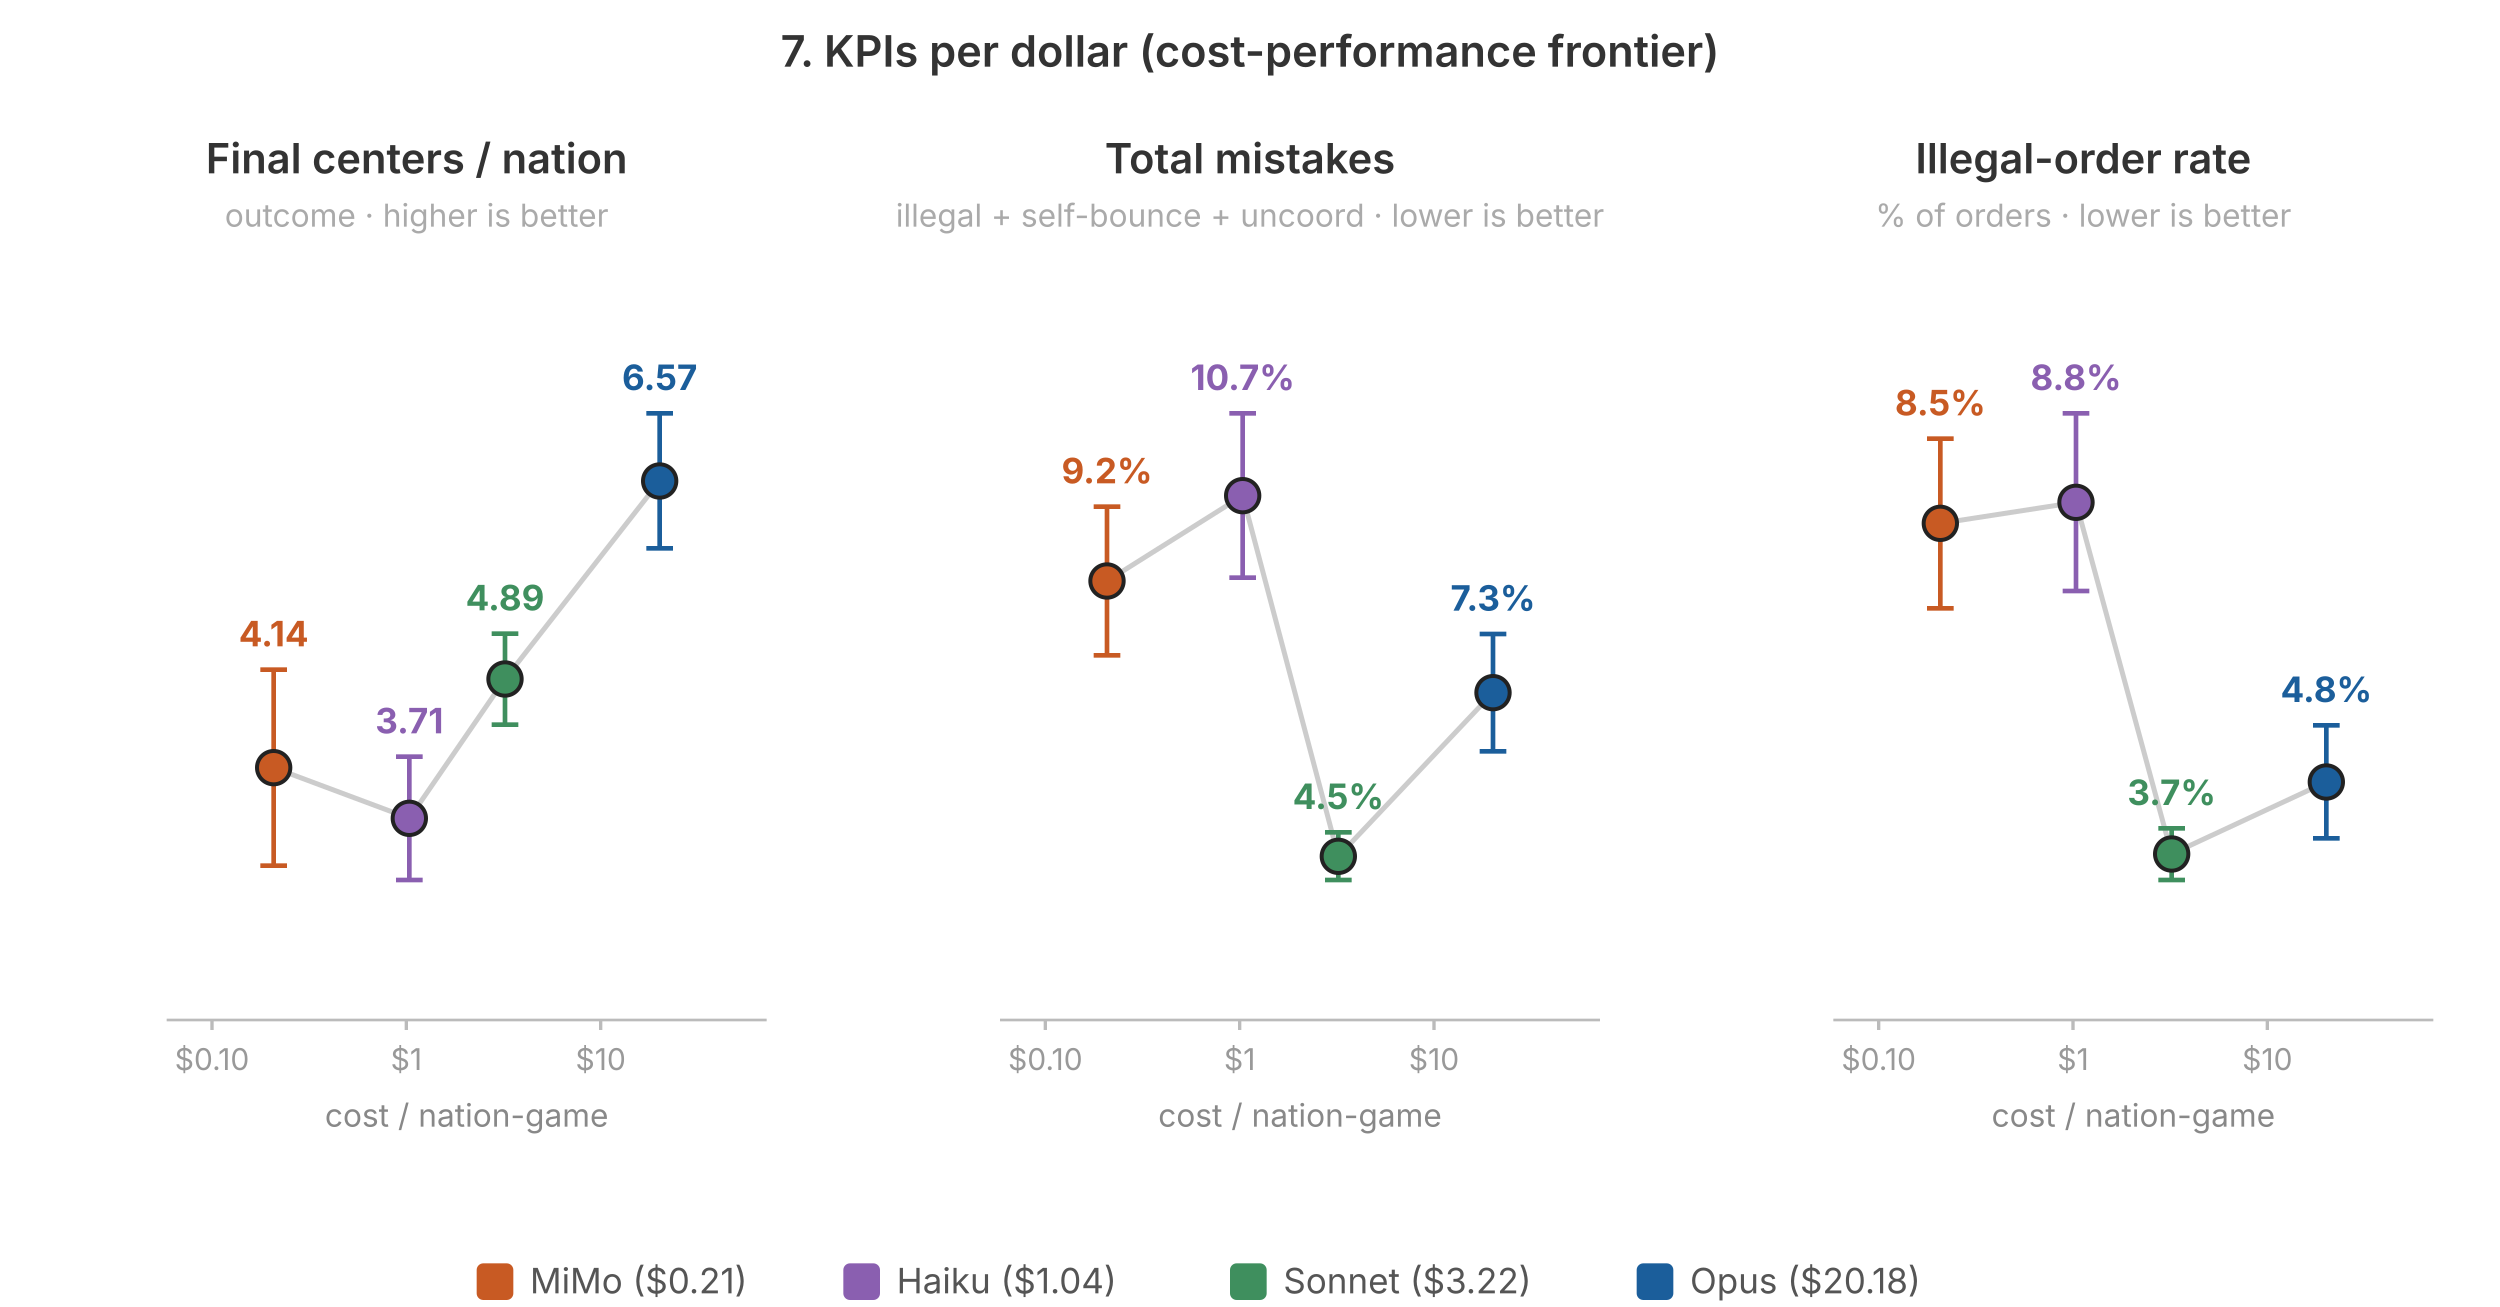
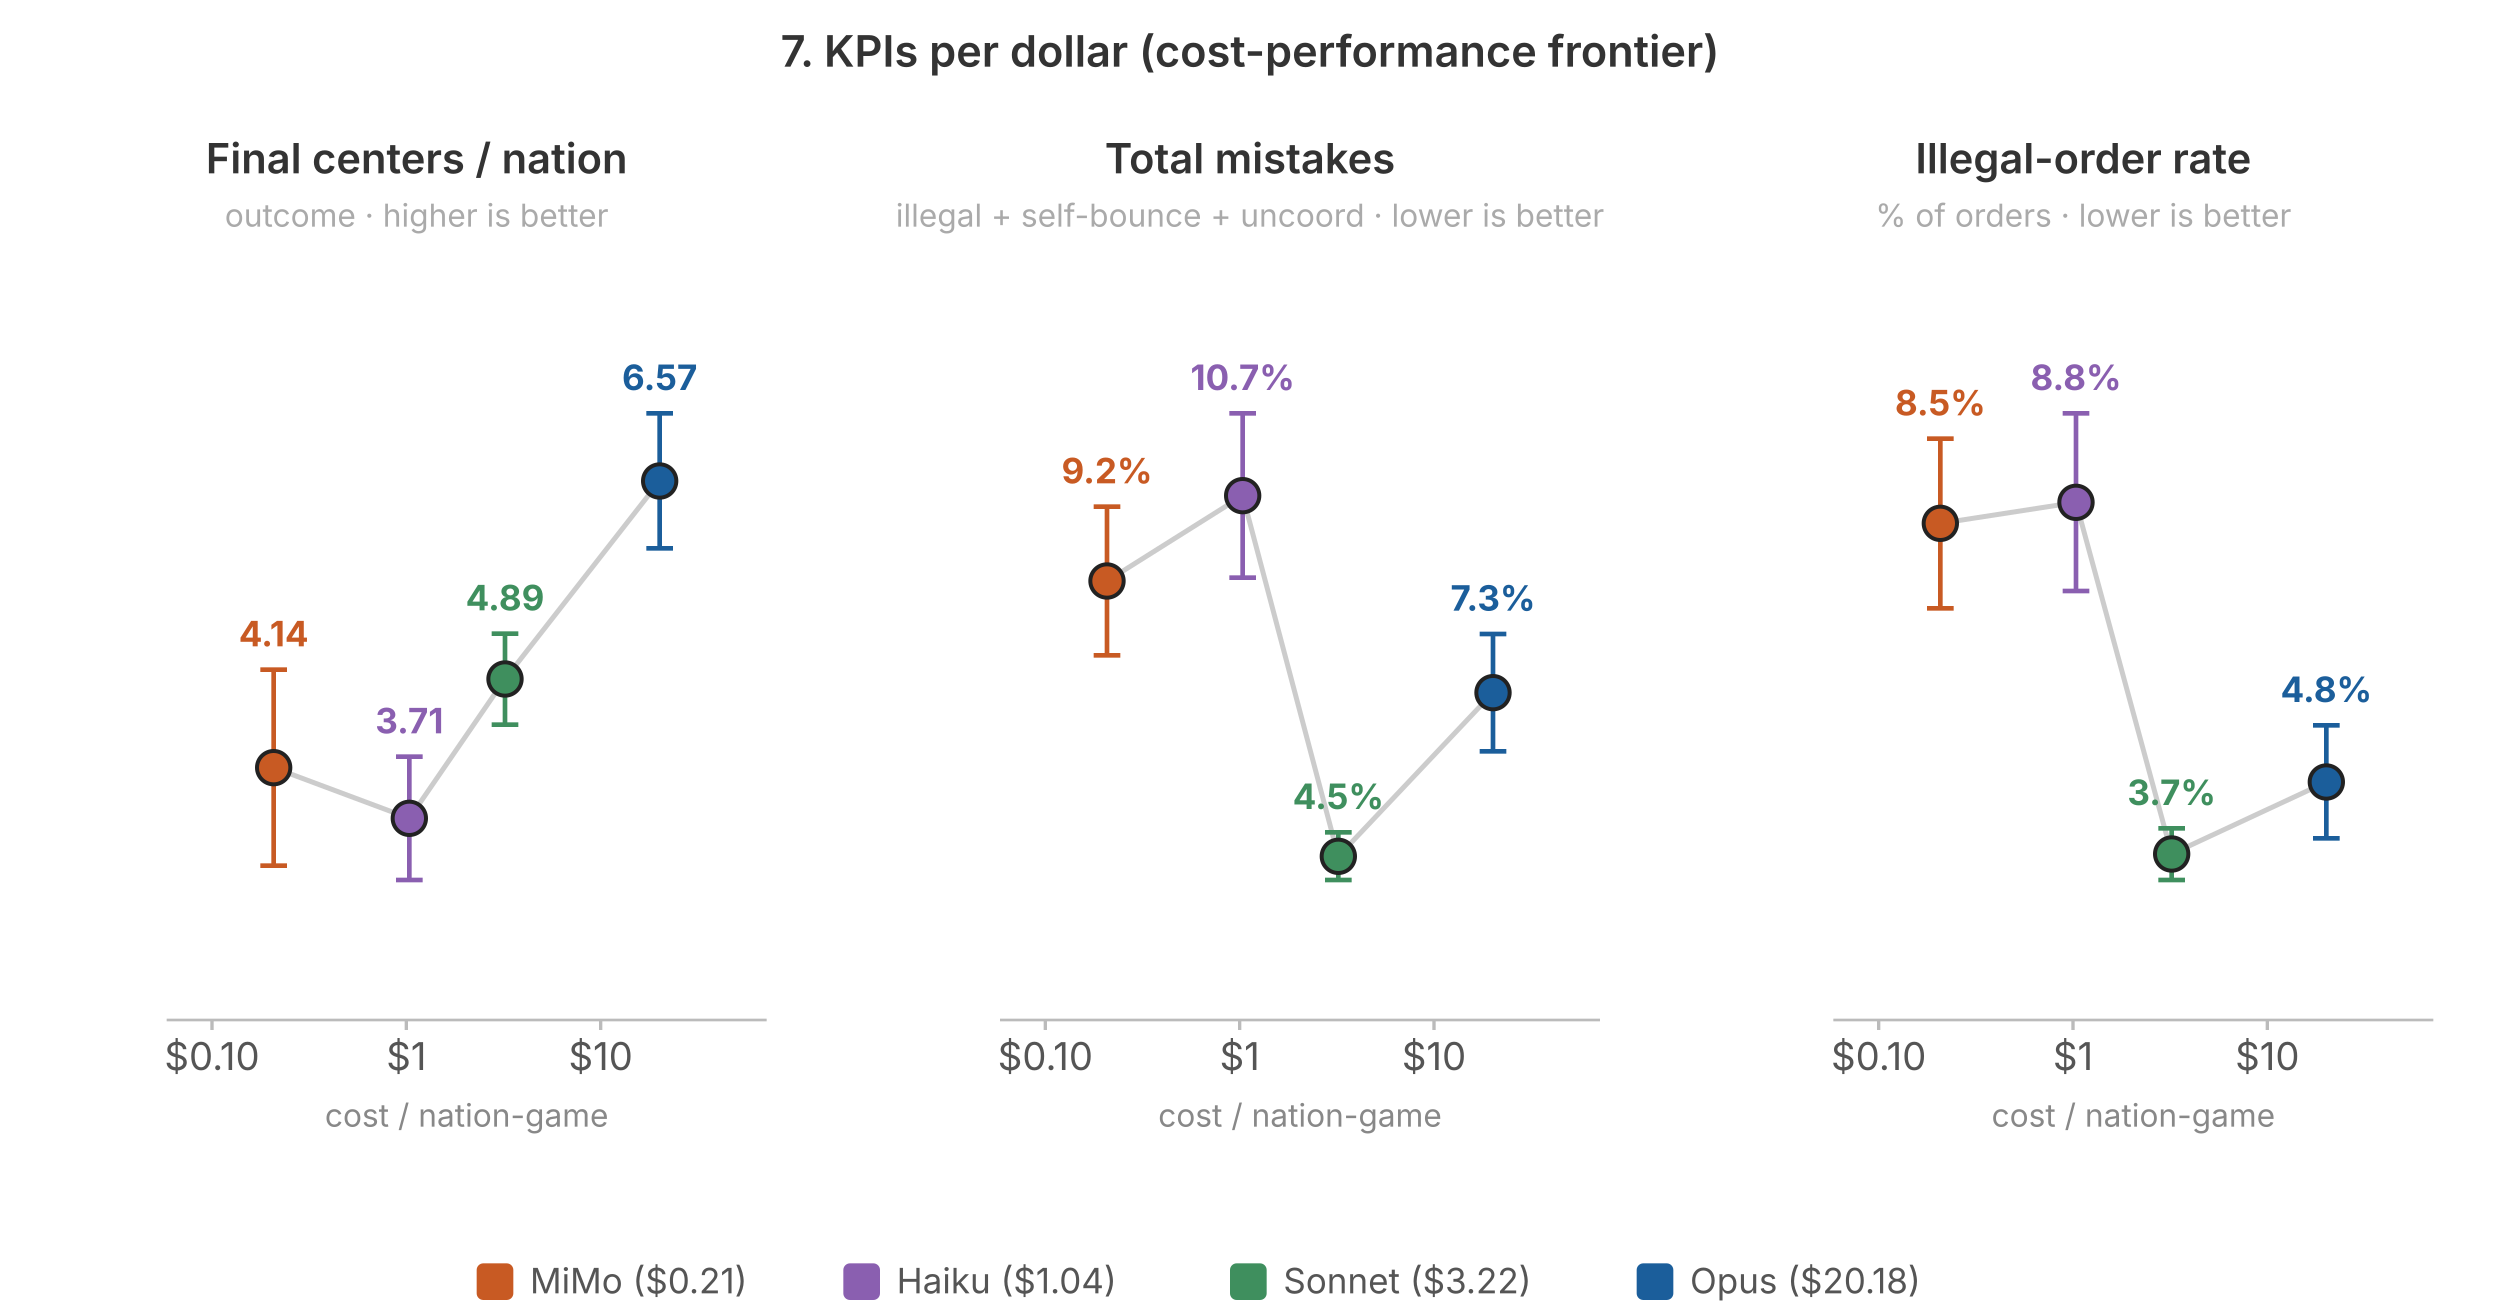
<svg xmlns="http://www.w3.org/2000/svg" viewBox="0 0 750 392" font-family="-apple-system, system-ui, sans-serif" width="750" height="392">
  <text x="375" y="20" text-anchor="middle" font-size="13" font-weight="600" fill="#333">7. KPIs per dollar (cost-performance frontier)</text>
  <text x="125" y="52" text-anchor="middle" font-size="12.5" font-weight="600" fill="#333">Final centers / nation</text>
  <text x="125" y="68" text-anchor="middle" font-size="9.5" fill="#aaa">outcome · higher is better</text>
  <line x1="50" y1="306" x2="230" y2="306" stroke="#bbb" stroke-width="0.8" />
  <line x1="63.6" y1="306" x2="63.6" y2="309" stroke="#bbb" />
-   <text x="63.6" y="321" text-anchor="middle" font-size="9" fill="#999">$0.10</text>
+   <text x="63.6" y="321" text-anchor="middle" font-size="11.5" fill="#555">$0.10</text>
  <line x1="121.9" y1="306" x2="121.9" y2="309" stroke="#bbb" />
-   <text x="121.9" y="321" text-anchor="middle" font-size="9" fill="#999">$1</text>
+   <text x="121.9" y="321" text-anchor="middle" font-size="11.5" fill="#555">$1</text>
  <line x1="180.2" y1="306" x2="180.2" y2="309" stroke="#bbb" />
-   <text x="180.2" y="321" text-anchor="middle" font-size="9" fill="#999">$10</text>
+   <text x="180.2" y="321" text-anchor="middle" font-size="11.5" fill="#555">$10</text>
  <text x="140" y="338" text-anchor="middle" font-size="9.5" fill="#888">cost / nation-game</text>
  <path d="M 82.1 230.3 L 122.8 245.5 L 151.5 203.7 L 197.9 144.3" fill="none" stroke="#ccc" stroke-width="1.5" />
  <line x1="197.9" y1="164.5" x2="197.9" y2="124.0" stroke="#1b5e9b" stroke-width="1.4" />
  <line x1="193.9" y1="164.5" x2="201.9" y2="164.5" stroke="#1b5e9b" stroke-width="1.4" />
  <line x1="193.9" y1="124.0" x2="201.9" y2="124.0" stroke="#1b5e9b" stroke-width="1.4" />
  <circle cx="197.9" cy="144.3" r="5" fill="#1b5e9b" stroke="#222" stroke-width="1.2" />
  <text x="197.9" y="117.0" text-anchor="middle" font-size="10.5" font-weight="700" fill="#1b5e9b">6.57</text>
  <line x1="151.5" y1="217.4" x2="151.5" y2="190.1" stroke="#3f8f5e" stroke-width="1.4" />
  <line x1="147.5" y1="217.4" x2="155.5" y2="217.4" stroke="#3f8f5e" stroke-width="1.4" />
  <line x1="147.5" y1="190.1" x2="155.5" y2="190.1" stroke="#3f8f5e" stroke-width="1.4" />
  <circle cx="151.5" cy="203.7" r="5" fill="#3f8f5e" stroke="#222" stroke-width="1.2" />
  <text x="151.5" y="183.1" text-anchor="middle" font-size="10.5" font-weight="700" fill="#3f8f5e">4.89</text>
  <line x1="122.8" y1="264.0" x2="122.8" y2="227.0" stroke="#8a5fb0" stroke-width="1.4" />
  <line x1="118.8" y1="264.0" x2="126.8" y2="264.0" stroke="#8a5fb0" stroke-width="1.4" />
  <line x1="118.8" y1="227.0" x2="126.8" y2="227.0" stroke="#8a5fb0" stroke-width="1.4" />
  <circle cx="122.8" cy="245.5" r="5" fill="#8a5fb0" stroke="#222" stroke-width="1.2" />
  <text x="122.8" y="220.0" text-anchor="middle" font-size="10.5" font-weight="700" fill="#8a5fb0">3.71</text>
  <line x1="82.1" y1="259.7" x2="82.1" y2="200.9" stroke="#c85a23" stroke-width="1.4" />
  <line x1="78.1" y1="259.7" x2="86.1" y2="259.7" stroke="#c85a23" stroke-width="1.4" />
  <line x1="78.1" y1="200.9" x2="86.1" y2="200.9" stroke="#c85a23" stroke-width="1.4" />
  <circle cx="82.1" cy="230.3" r="5" fill="#c85a23" stroke="#222" stroke-width="1.2" />
  <text x="82.1" y="193.9" text-anchor="middle" font-size="10.5" font-weight="700" fill="#c85a23">4.14</text>
  <text x="375" y="52" text-anchor="middle" font-size="12.5" font-weight="600" fill="#333">Total mistakes</text>
  <text x="375" y="68" text-anchor="middle" font-size="9.5" fill="#aaa">illegal + self-bounce + uncoord · lower is better</text>
  <line x1="300" y1="306" x2="480" y2="306" stroke="#bbb" stroke-width="0.8" />
  <line x1="313.6" y1="306" x2="313.6" y2="309" stroke="#bbb" />
-   <text x="313.6" y="321" text-anchor="middle" font-size="9" fill="#999">$0.10</text>
+   <text x="313.6" y="321" text-anchor="middle" font-size="11.5" fill="#555">$0.10</text>
  <line x1="371.9" y1="306" x2="371.9" y2="309" stroke="#bbb" />
-   <text x="371.9" y="321" text-anchor="middle" font-size="9" fill="#999">$1</text>
+   <text x="371.9" y="321" text-anchor="middle" font-size="11.5" fill="#555">$1</text>
  <line x1="430.2" y1="306" x2="430.2" y2="309" stroke="#bbb" />
-   <text x="430.2" y="321" text-anchor="middle" font-size="9" fill="#999">$10</text>
+   <text x="430.2" y="321" text-anchor="middle" font-size="11.5" fill="#555">$10</text>
  <text x="390" y="338" text-anchor="middle" font-size="9.5" fill="#888">cost / nation-game</text>
  <path d="M 332.1 174.3 L 372.8 148.7 L 401.5 256.9 L 447.9 207.8" fill="none" stroke="#ccc" stroke-width="1.5" />
  <line x1="447.9" y1="225.4" x2="447.9" y2="190.2" stroke="#1b5e9b" stroke-width="1.4" />
  <line x1="443.9" y1="225.4" x2="451.9" y2="225.4" stroke="#1b5e9b" stroke-width="1.4" />
  <line x1="443.9" y1="190.2" x2="451.9" y2="190.2" stroke="#1b5e9b" stroke-width="1.4" />
  <circle cx="447.9" cy="207.8" r="5" fill="#1b5e9b" stroke="#222" stroke-width="1.2" />
  <text x="447.9" y="183.2" text-anchor="middle" font-size="10.5" font-weight="700" fill="#1b5e9b">7.3%</text>
  <line x1="401.5" y1="264.0" x2="401.5" y2="249.7" stroke="#3f8f5e" stroke-width="1.4" />
  <line x1="397.5" y1="264.0" x2="405.5" y2="264.0" stroke="#3f8f5e" stroke-width="1.4" />
  <line x1="397.5" y1="249.7" x2="405.5" y2="249.7" stroke="#3f8f5e" stroke-width="1.4" />
  <circle cx="401.5" cy="256.9" r="5" fill="#3f8f5e" stroke="#222" stroke-width="1.2" />
  <text x="401.5" y="242.7" text-anchor="middle" font-size="10.5" font-weight="700" fill="#3f8f5e">4.5%</text>
  <line x1="372.8" y1="173.3" x2="372.8" y2="124.0" stroke="#8a5fb0" stroke-width="1.4" />
  <line x1="368.8" y1="173.3" x2="376.8" y2="173.3" stroke="#8a5fb0" stroke-width="1.4" />
  <line x1="368.8" y1="124.0" x2="376.8" y2="124.0" stroke="#8a5fb0" stroke-width="1.4" />
  <circle cx="372.8" cy="148.7" r="5" fill="#8a5fb0" stroke="#222" stroke-width="1.2" />
  <text x="372.8" y="117.0" text-anchor="middle" font-size="10.5" font-weight="700" fill="#8a5fb0">10.7%</text>
  <line x1="332.1" y1="196.6" x2="332.1" y2="152.0" stroke="#c85a23" stroke-width="1.4" />
  <line x1="328.1" y1="196.6" x2="336.1" y2="196.6" stroke="#c85a23" stroke-width="1.4" />
  <line x1="328.1" y1="152.0" x2="336.1" y2="152.0" stroke="#c85a23" stroke-width="1.4" />
  <circle cx="332.1" cy="174.3" r="5" fill="#c85a23" stroke="#222" stroke-width="1.2" />
  <text x="332.1" y="145.0" text-anchor="middle" font-size="10.5" font-weight="700" fill="#c85a23">9.2%</text>
  <text x="625" y="52" text-anchor="middle" font-size="12.5" font-weight="600" fill="#333">Illegal-order rate</text>
  <text x="625" y="68" text-anchor="middle" font-size="9.5" fill="#aaa">% of orders · lower is better</text>
  <line x1="550" y1="306" x2="730" y2="306" stroke="#bbb" stroke-width="0.8" />
  <line x1="563.6" y1="306" x2="563.6" y2="309" stroke="#bbb" />
-   <text x="563.6" y="321" text-anchor="middle" font-size="9" fill="#999">$0.10</text>
+   <text x="563.6" y="321" text-anchor="middle" font-size="11.5" fill="#555">$0.10</text>
  <line x1="621.9" y1="306" x2="621.9" y2="309" stroke="#bbb" />
-   <text x="621.9" y="321" text-anchor="middle" font-size="9" fill="#999">$1</text>
+   <text x="621.9" y="321" text-anchor="middle" font-size="11.5" fill="#555">$1</text>
  <line x1="680.2" y1="306" x2="680.2" y2="309" stroke="#bbb" />
-   <text x="680.2" y="321" text-anchor="middle" font-size="9" fill="#999">$10</text>
+   <text x="680.2" y="321" text-anchor="middle" font-size="11.5" fill="#555">$10</text>
  <text x="640" y="338" text-anchor="middle" font-size="9.5" fill="#888">cost / nation-game</text>
  <path d="M 582.1 157.0 L 622.8 150.7 L 651.5 256.2 L 697.9 234.6" fill="none" stroke="#ccc" stroke-width="1.5" />
  <line x1="697.9" y1="251.5" x2="697.9" y2="217.6" stroke="#1b5e9b" stroke-width="1.4" />
  <line x1="693.9" y1="251.5" x2="701.9" y2="251.5" stroke="#1b5e9b" stroke-width="1.4" />
  <line x1="693.9" y1="217.6" x2="701.9" y2="217.6" stroke="#1b5e9b" stroke-width="1.4" />
  <circle cx="697.9" cy="234.6" r="5" fill="#1b5e9b" stroke="#222" stroke-width="1.2" />
  <text x="697.9" y="210.6" text-anchor="middle" font-size="10.5" font-weight="700" fill="#1b5e9b">4.8%</text>
  <line x1="651.5" y1="264.0" x2="651.5" y2="248.5" stroke="#3f8f5e" stroke-width="1.4" />
  <line x1="647.5" y1="264.0" x2="655.5" y2="264.0" stroke="#3f8f5e" stroke-width="1.4" />
  <line x1="647.5" y1="248.5" x2="655.5" y2="248.5" stroke="#3f8f5e" stroke-width="1.4" />
  <circle cx="651.5" cy="256.2" r="5" fill="#3f8f5e" stroke="#222" stroke-width="1.2" />
  <text x="651.5" y="241.5" text-anchor="middle" font-size="10.5" font-weight="700" fill="#3f8f5e">3.7%</text>
  <line x1="622.8" y1="177.3" x2="622.8" y2="124.0" stroke="#8a5fb0" stroke-width="1.4" />
  <line x1="618.8" y1="177.3" x2="626.8" y2="177.3" stroke="#8a5fb0" stroke-width="1.4" />
  <line x1="618.8" y1="124.0" x2="626.8" y2="124.0" stroke="#8a5fb0" stroke-width="1.4" />
  <circle cx="622.8" cy="150.7" r="5" fill="#8a5fb0" stroke="#222" stroke-width="1.2" />
  <text x="622.8" y="117.0" text-anchor="middle" font-size="10.5" font-weight="700" fill="#8a5fb0">8.8%</text>
  <line x1="582.1" y1="182.5" x2="582.1" y2="131.6" stroke="#c85a23" stroke-width="1.4" />
  <line x1="578.1" y1="182.5" x2="586.1" y2="182.5" stroke="#c85a23" stroke-width="1.4" />
  <line x1="578.1" y1="131.6" x2="586.1" y2="131.6" stroke="#c85a23" stroke-width="1.4" />
  <circle cx="582.1" cy="157.0" r="5" fill="#c85a23" stroke="#222" stroke-width="1.2" />
  <text x="582.1" y="124.6" text-anchor="middle" font-size="10.5" font-weight="700" fill="#c85a23">8.5%</text>
  <rect x="143.0" y="379" width="11" height="11" rx="2" fill="#c85a23" />
  <text x="159.0" y="388" font-size="10.5" fill="#555">MiMo ($0.21)</text>
  <rect x="253.0" y="379" width="11" height="11" rx="2" fill="#8a5fb0" />
  <text x="269.0" y="388" font-size="10.5" fill="#555">Haiku ($1.04)</text>
  <rect x="369.0" y="379" width="11" height="11" rx="2" fill="#3f8f5e" />
  <text x="385.0" y="388" font-size="10.5" fill="#555">Sonnet ($3.22)</text>
  <rect x="491.0" y="379" width="11" height="11" rx="2" fill="#1b5e9b" />
  <text x="507.0" y="388" font-size="10.5" fill="#555">Opus ($20.18)</text>
</svg>
